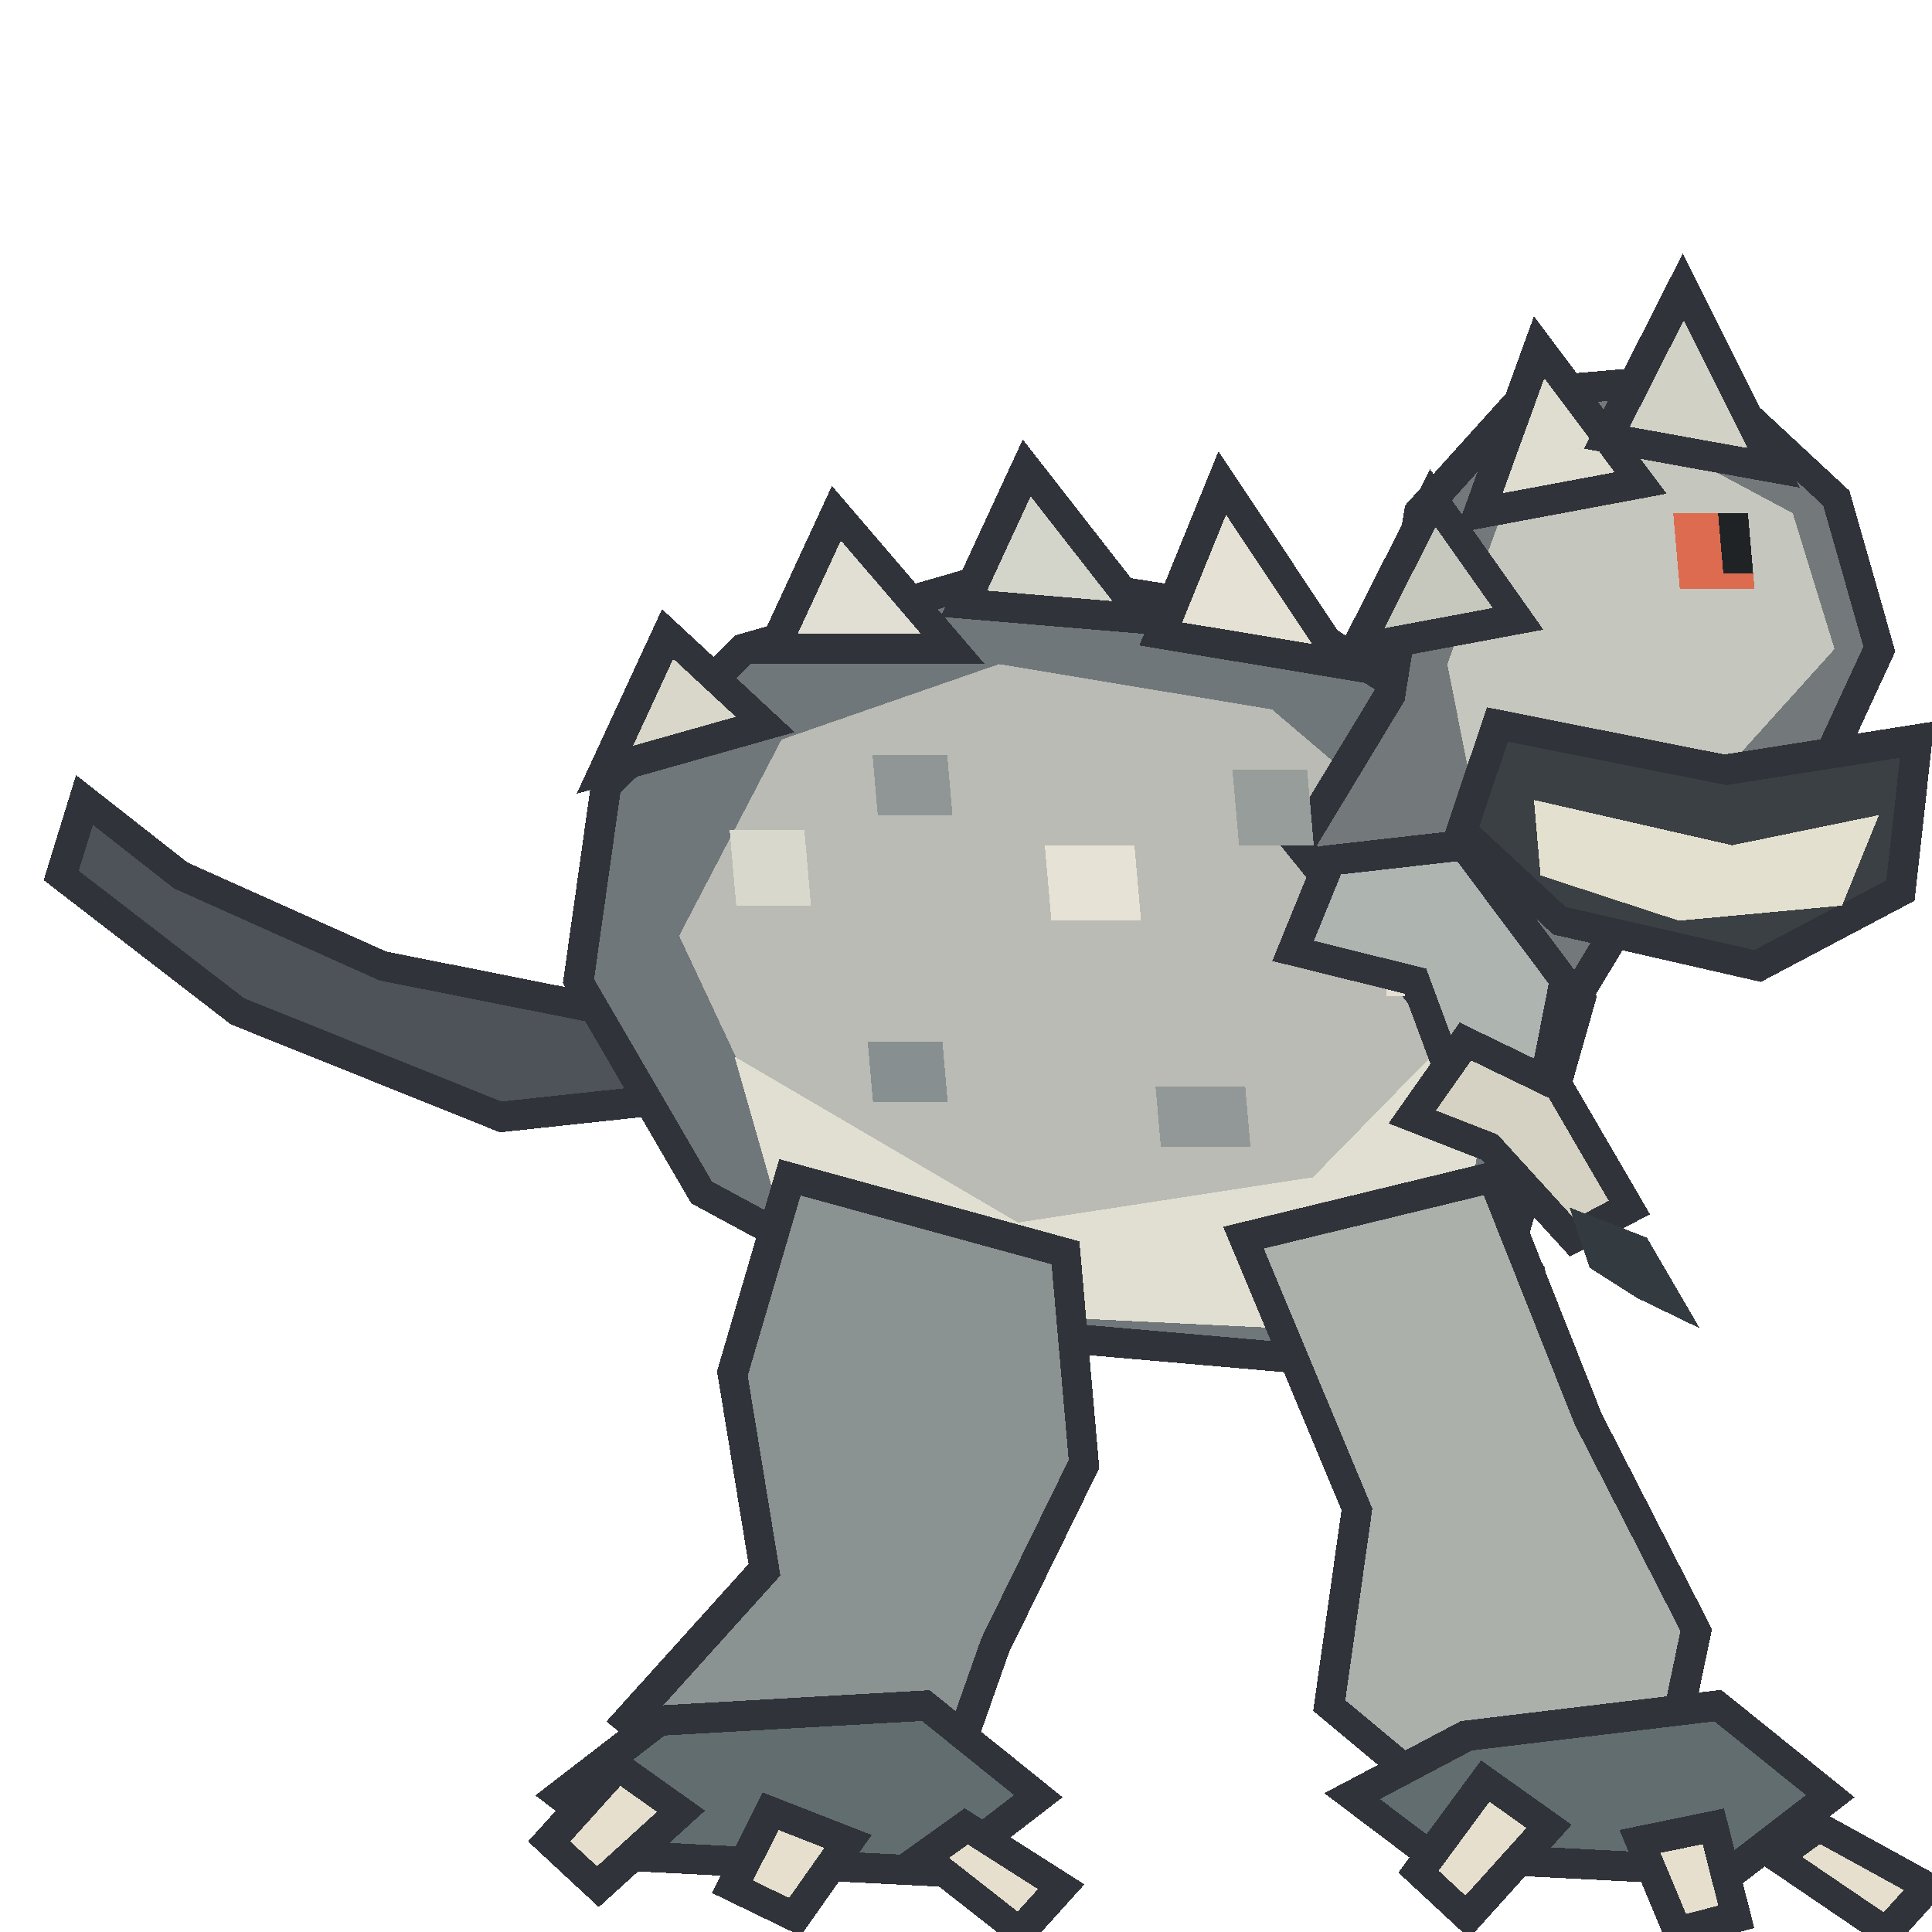
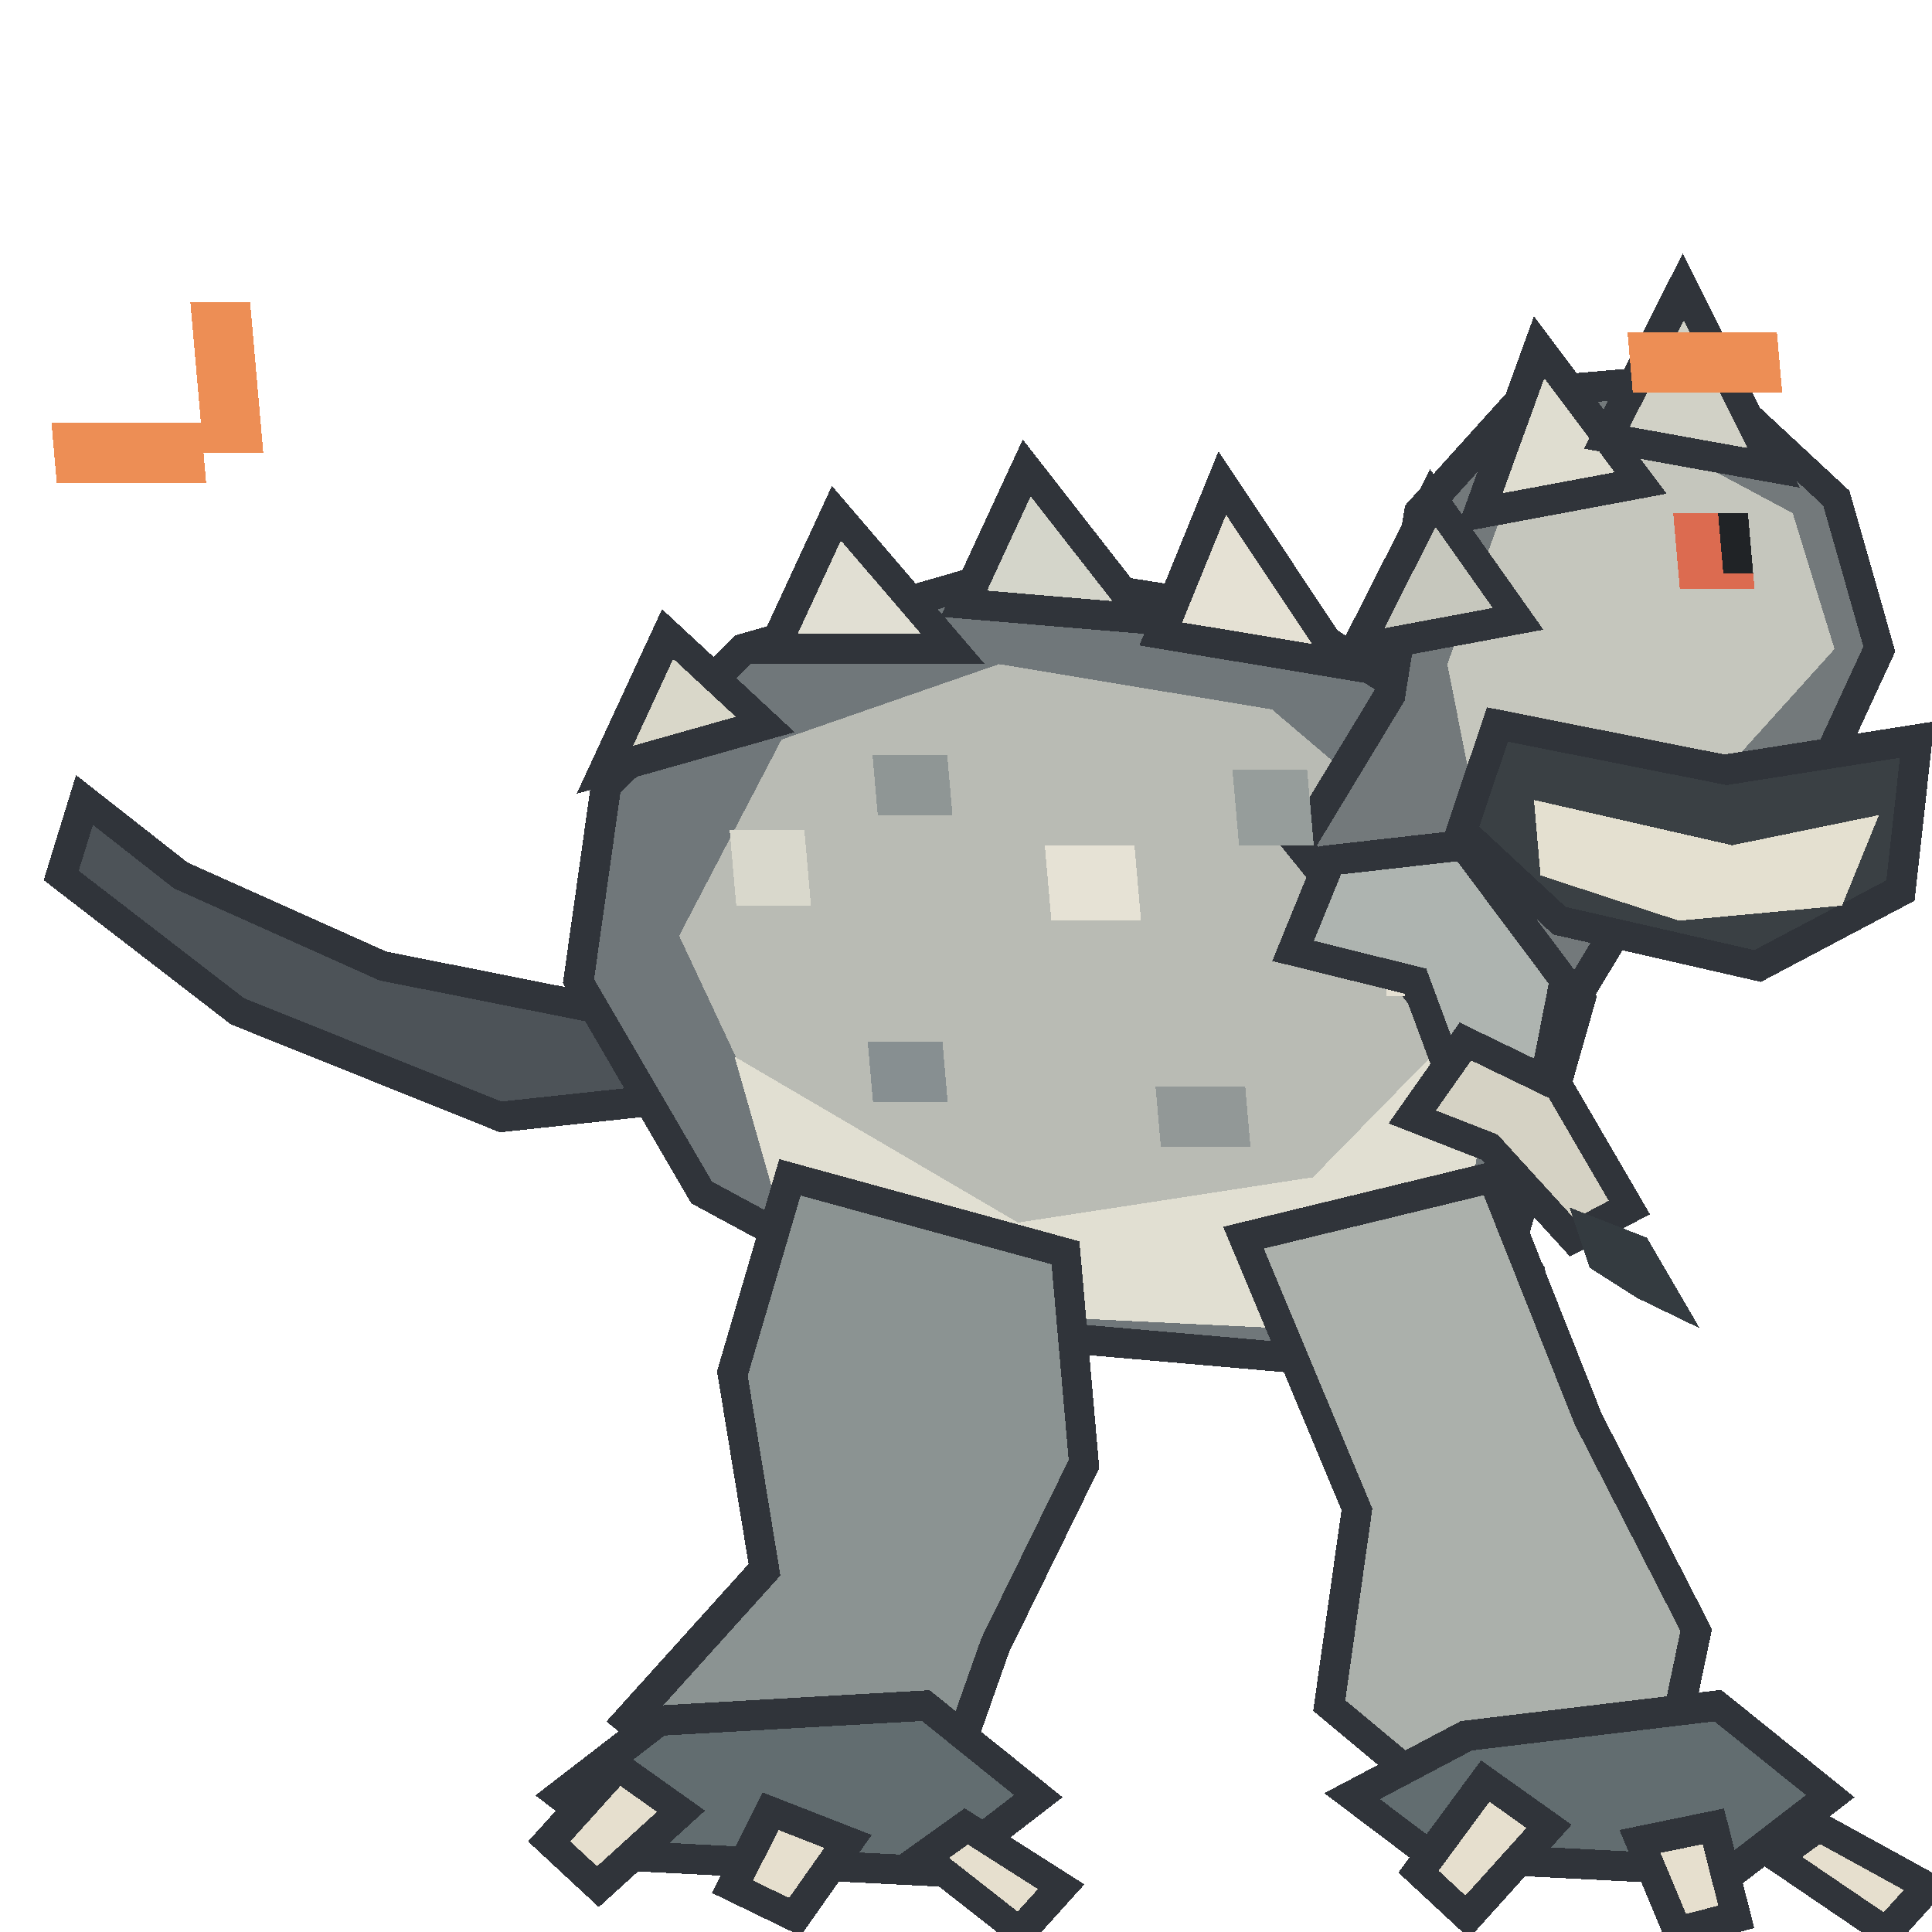
- <svg xmlns="http://www.w3.org/2000/svg" data-pose="impact" viewBox="0 0 128 128" shape-rendering="crispEdges" role="img" aria-label="Indominus Rex" data-character="Indominus Rex" data-species="Indominus rex hybrid" data-origin="Jurassic World" data-anatomy="massive pale theropod elongated skull dorsal osteoderms powerful hindlimbs">
+ <svg xmlns="http://www.w3.org/2000/svg" data-pose="impact" data-feet-orientation="forward" viewBox="0 0 128 128" shape-rendering="crispEdges" role="img" aria-label="Indominus Rex" data-character="Indominus Rex" data-species="Indominus rex hybrid" data-origin="Jurassic World" data-anatomy="massive pale theropod elongated skull dorsal osteoderms powerful hindlimbs">
  <g data-pose-transform="impact" transform="translate(-3 0) skewX(5) scale(.99 1)">
    <g stroke="#30343a" stroke-width="2" stroke-linejoin="miter">
      <polygon points="53,63 38,67 23,64 10,58 4,53 2,58 13,67 30,74 49,72 62,68" fill="#4d5358" />
      <polygon points="36,65 39,52 49,43 67,38 86,41 99,50 103,66 97,82 82,90 59,88 43,79" fill="#70777a" />
      <polygon points="43,62 51,49 66,44 84,47 95,57 96,72 83,83 62,83 48,75" fill="#b9bbb4" stroke="none" />
      <polygon points="46,70 64,81 84,78 98,65 94,81 81,88 60,87 48,80" fill="#e1dfd2" stroke="none" />
      <polygon points="85,56 92,46 95,34 103,26 115,25 123,33 125,43 120,52 109,57 102,67 93,67" fill="#73797b" />
      <polygon points="96,44 101,33 111,29 120,34 122,43 115,50 103,55 97,53" fill="#c5c6bd" stroke="none" />
      <polygon points="99,48 114,51 127,49 125,59 115,64 102,61 96,55" fill="#3a4044" />
      <polygon points="101,53 114,56 124,54 121,60 110,61 101,58" fill="#e4e0d0" stroke="none" />
      <polygon points="39,51 44,42 50,48" fill="#d9d7c9" />
      <polygon points="51,43 56,34 63,43" fill="#e1dfd3" />
      <polygon points="64,40 69,31 76,41" fill="#d4d5ca" />
      <polygon points="77,42 82,32 89,44" fill="#e5e1d4" />
      <polygon points="90,43 96,33 101,41" fill="#c6c7bd" />
      <polygon points="99,34 104,23 110,32" fill="#dfddd0" />
      <polygon points="108,29 114,19 119,31" fill="#d1d1c6" />
      <rect x="47" y="55" width="5" height="5" fill="#d9d8cc" stroke="none" />
      <rect x="57" y="50" width="5" height="4" fill="#8f9695" stroke="none" />
      <rect x="68" y="56" width="6" height="5" fill="#e6e2d5" stroke="none" />
      <rect x="81" y="51" width="5" height="5" fill="#969d9b" stroke="none" />
      <rect x="90" y="61" width="5" height="5" fill="#e5e0d3" stroke="none" />
      <rect x="55" y="69" width="5" height="4" fill="#878f91" stroke="none" />
      <rect x="74" y="72" width="6" height="4" fill="#929897" stroke="none" />
      <polygon points="87,57 96,56 102,65 100,72 94,72 92,65 84,63" fill="#aeb4b0" />
      <polygon points="95,69 101,72 105,80 101,82 96,76 91,74" fill="#d5d2c4" />
      <polygon points="101,80 106,82 109,88 105,86 102,84" fill="#343b40" stroke="none" />
      <polygon points="96,78 99,84 99,90 95,85 93,81" fill="#343b40" stroke="none" />
      <rect x="112" y="34" width="5" height="5" fill="#dc6b50" stroke="none" />
      <rect x="115" y="34" width="2" height="4" fill="#202326" stroke="none" />
    </g>
-     <g stroke="#30343a" stroke-width="2" stroke-linejoin="miter">
+     <g data-foot-facing="forward" stroke="#30343a" stroke-width="2" stroke-linejoin="miter">
      <polygon points="49,78 67,83 67,97 60,109 56,118 42,120 35,114 45,104 44,91" fill="#8b9392" />
      <polygon points="79,82 96,78 101,94 107,108 104,118 91,121 82,113 85,100" fill="#abb0ab" />
      <polygon points="37,114 55,113 62,119 55,124 35,123 30,119" fill="#626d70" />
      <polygon points="91,115 108,113 115,119 108,124 88,123 83,119" fill="#626d70" />
      <polygon points="38,120 32,125 29,122 34,117" fill="#e6dfce" />
      <polygon points="49,122 45,127 41,125 44,120" fill="#e6dfce" />
      <polygon points="57,121 63,125 60,128 54,123" fill="#e6dfce" />
      <polygon points="96,121 90,127 87,124 92,118" fill="#e6dfce" />
      <polygon points="107,121 108,127 104,128 102,122" fill="#e6dfce" />
      <polygon points="114,121 121,125 118,128 111,123" fill="#e6dfce" />
    </g>
+     <g data-motion-accent="impact" shape-rendering="crispEdges">
+       <path d="M4 28h10v4H4zM14 20h4v10h-4zM110 22h10v4h-10z" fill="#ed8e55" />
+     </g>
  </g>
</svg>
